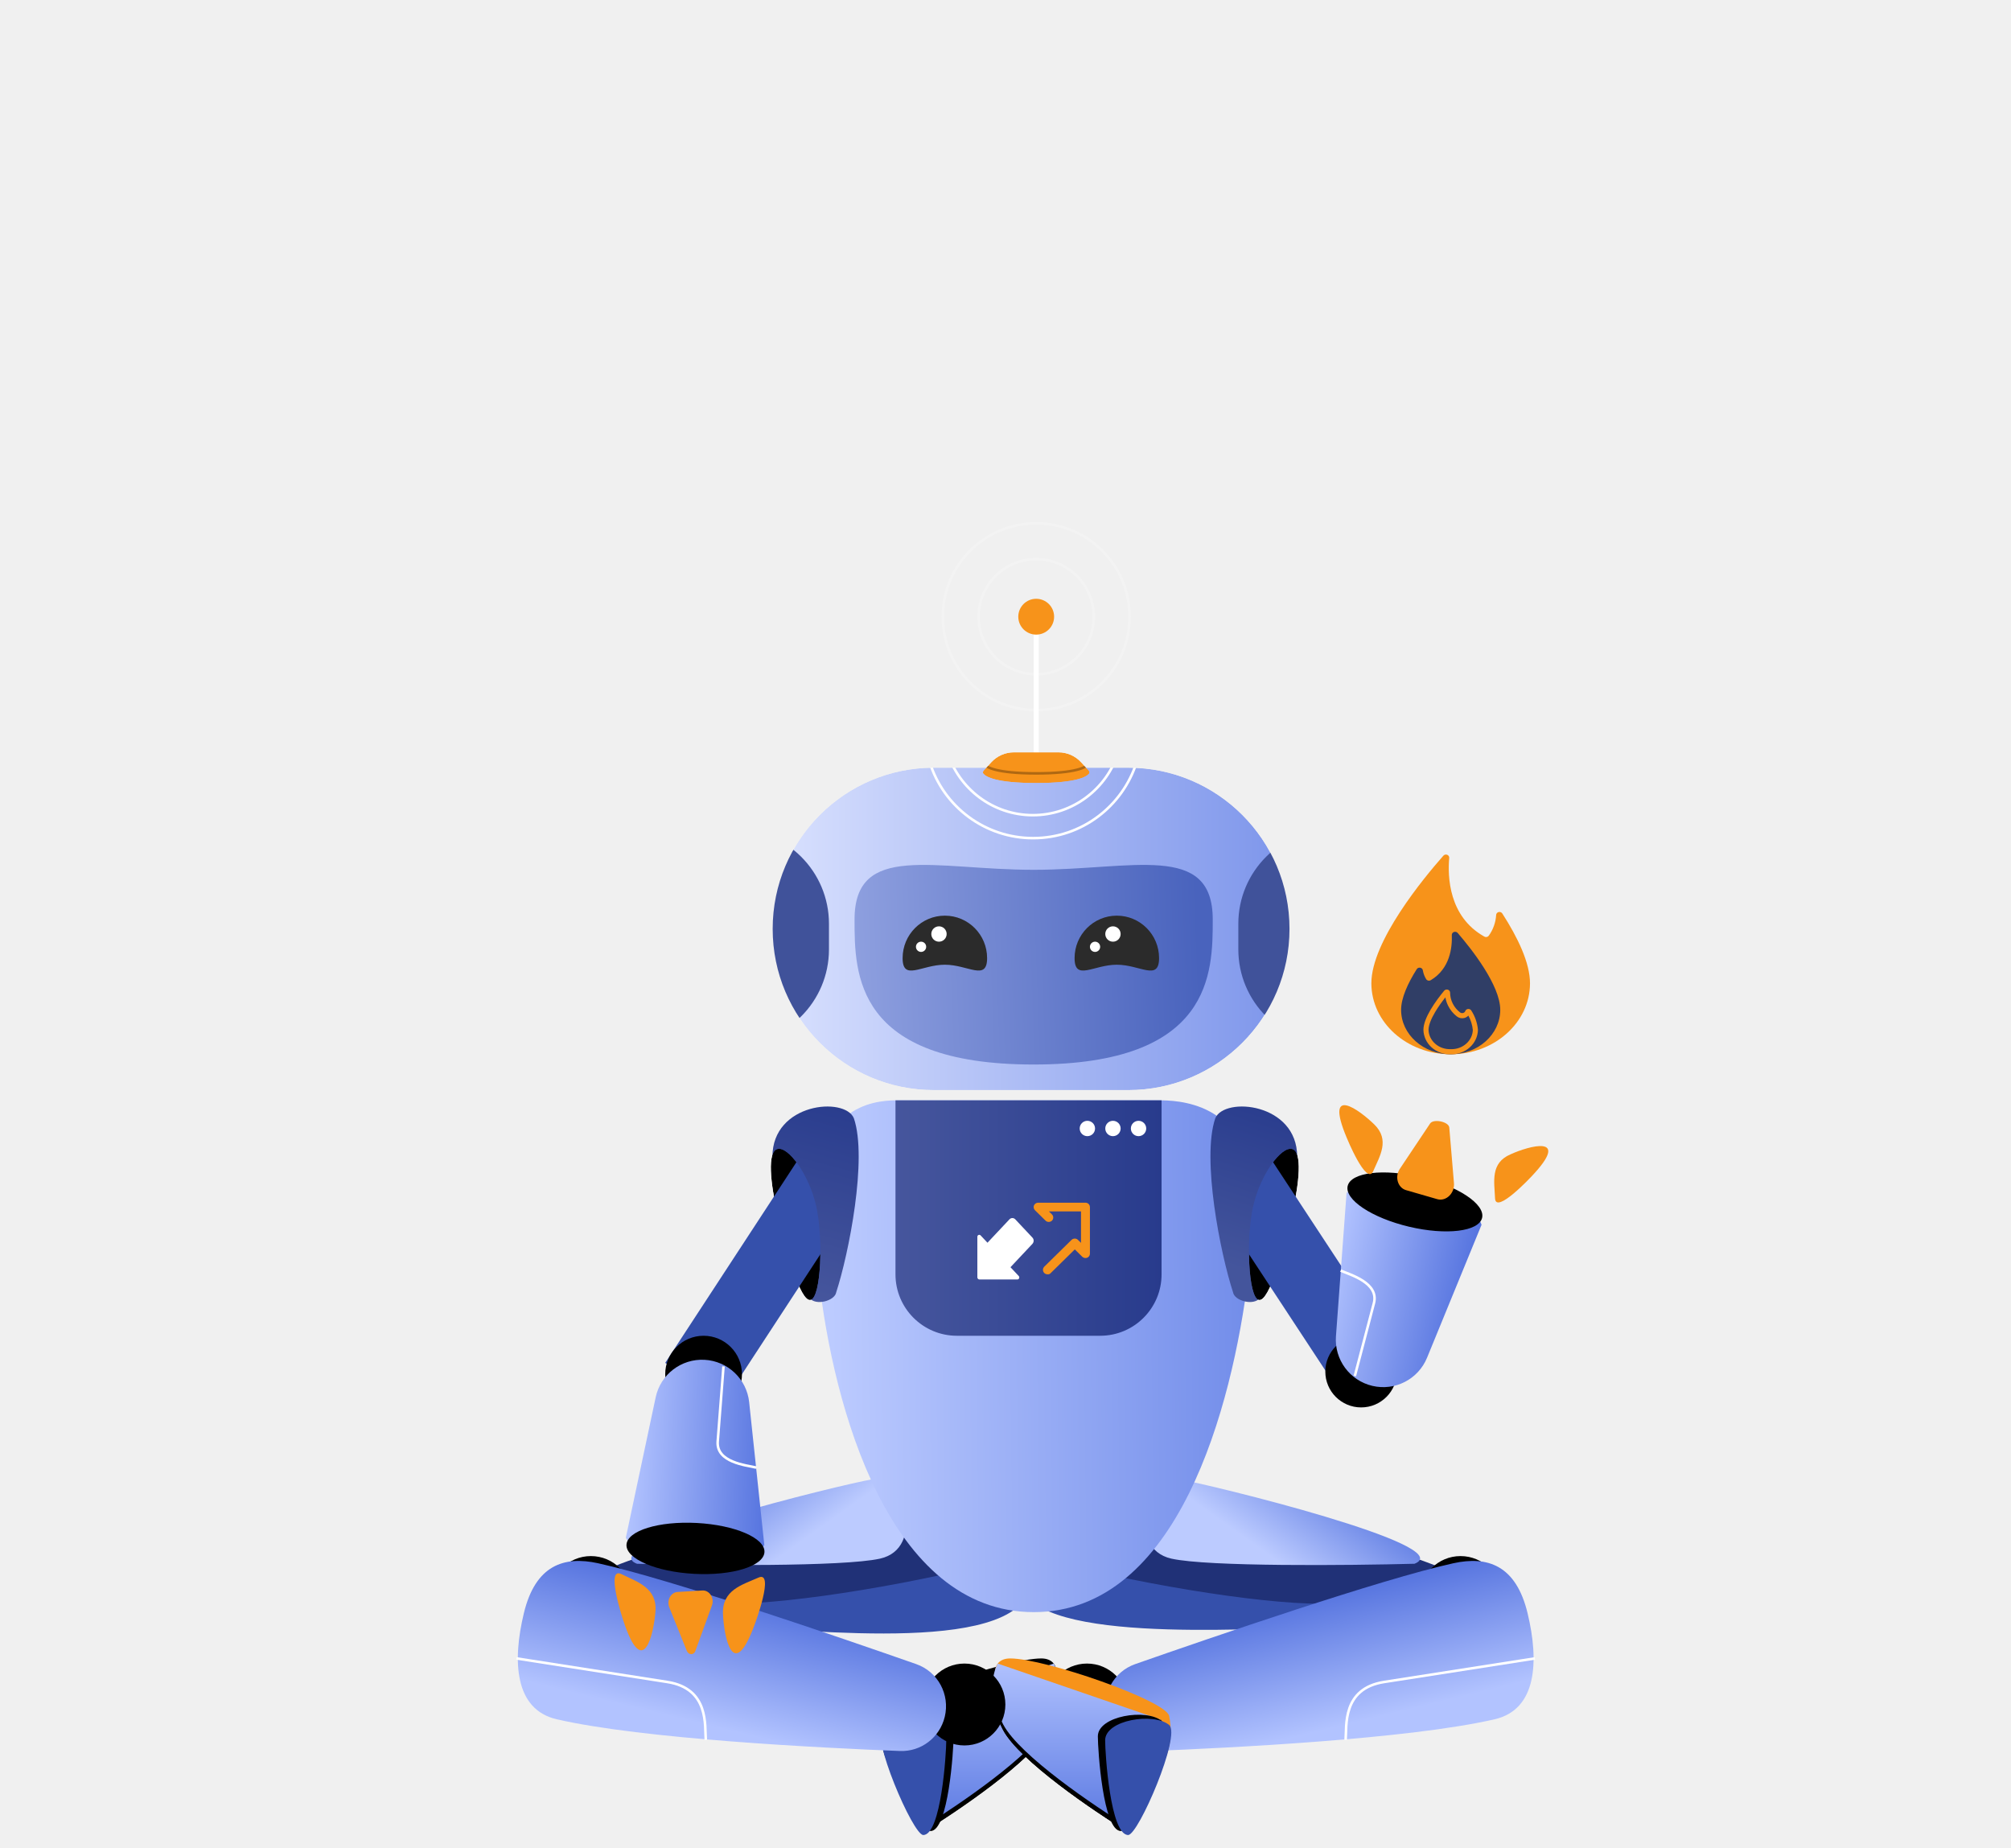
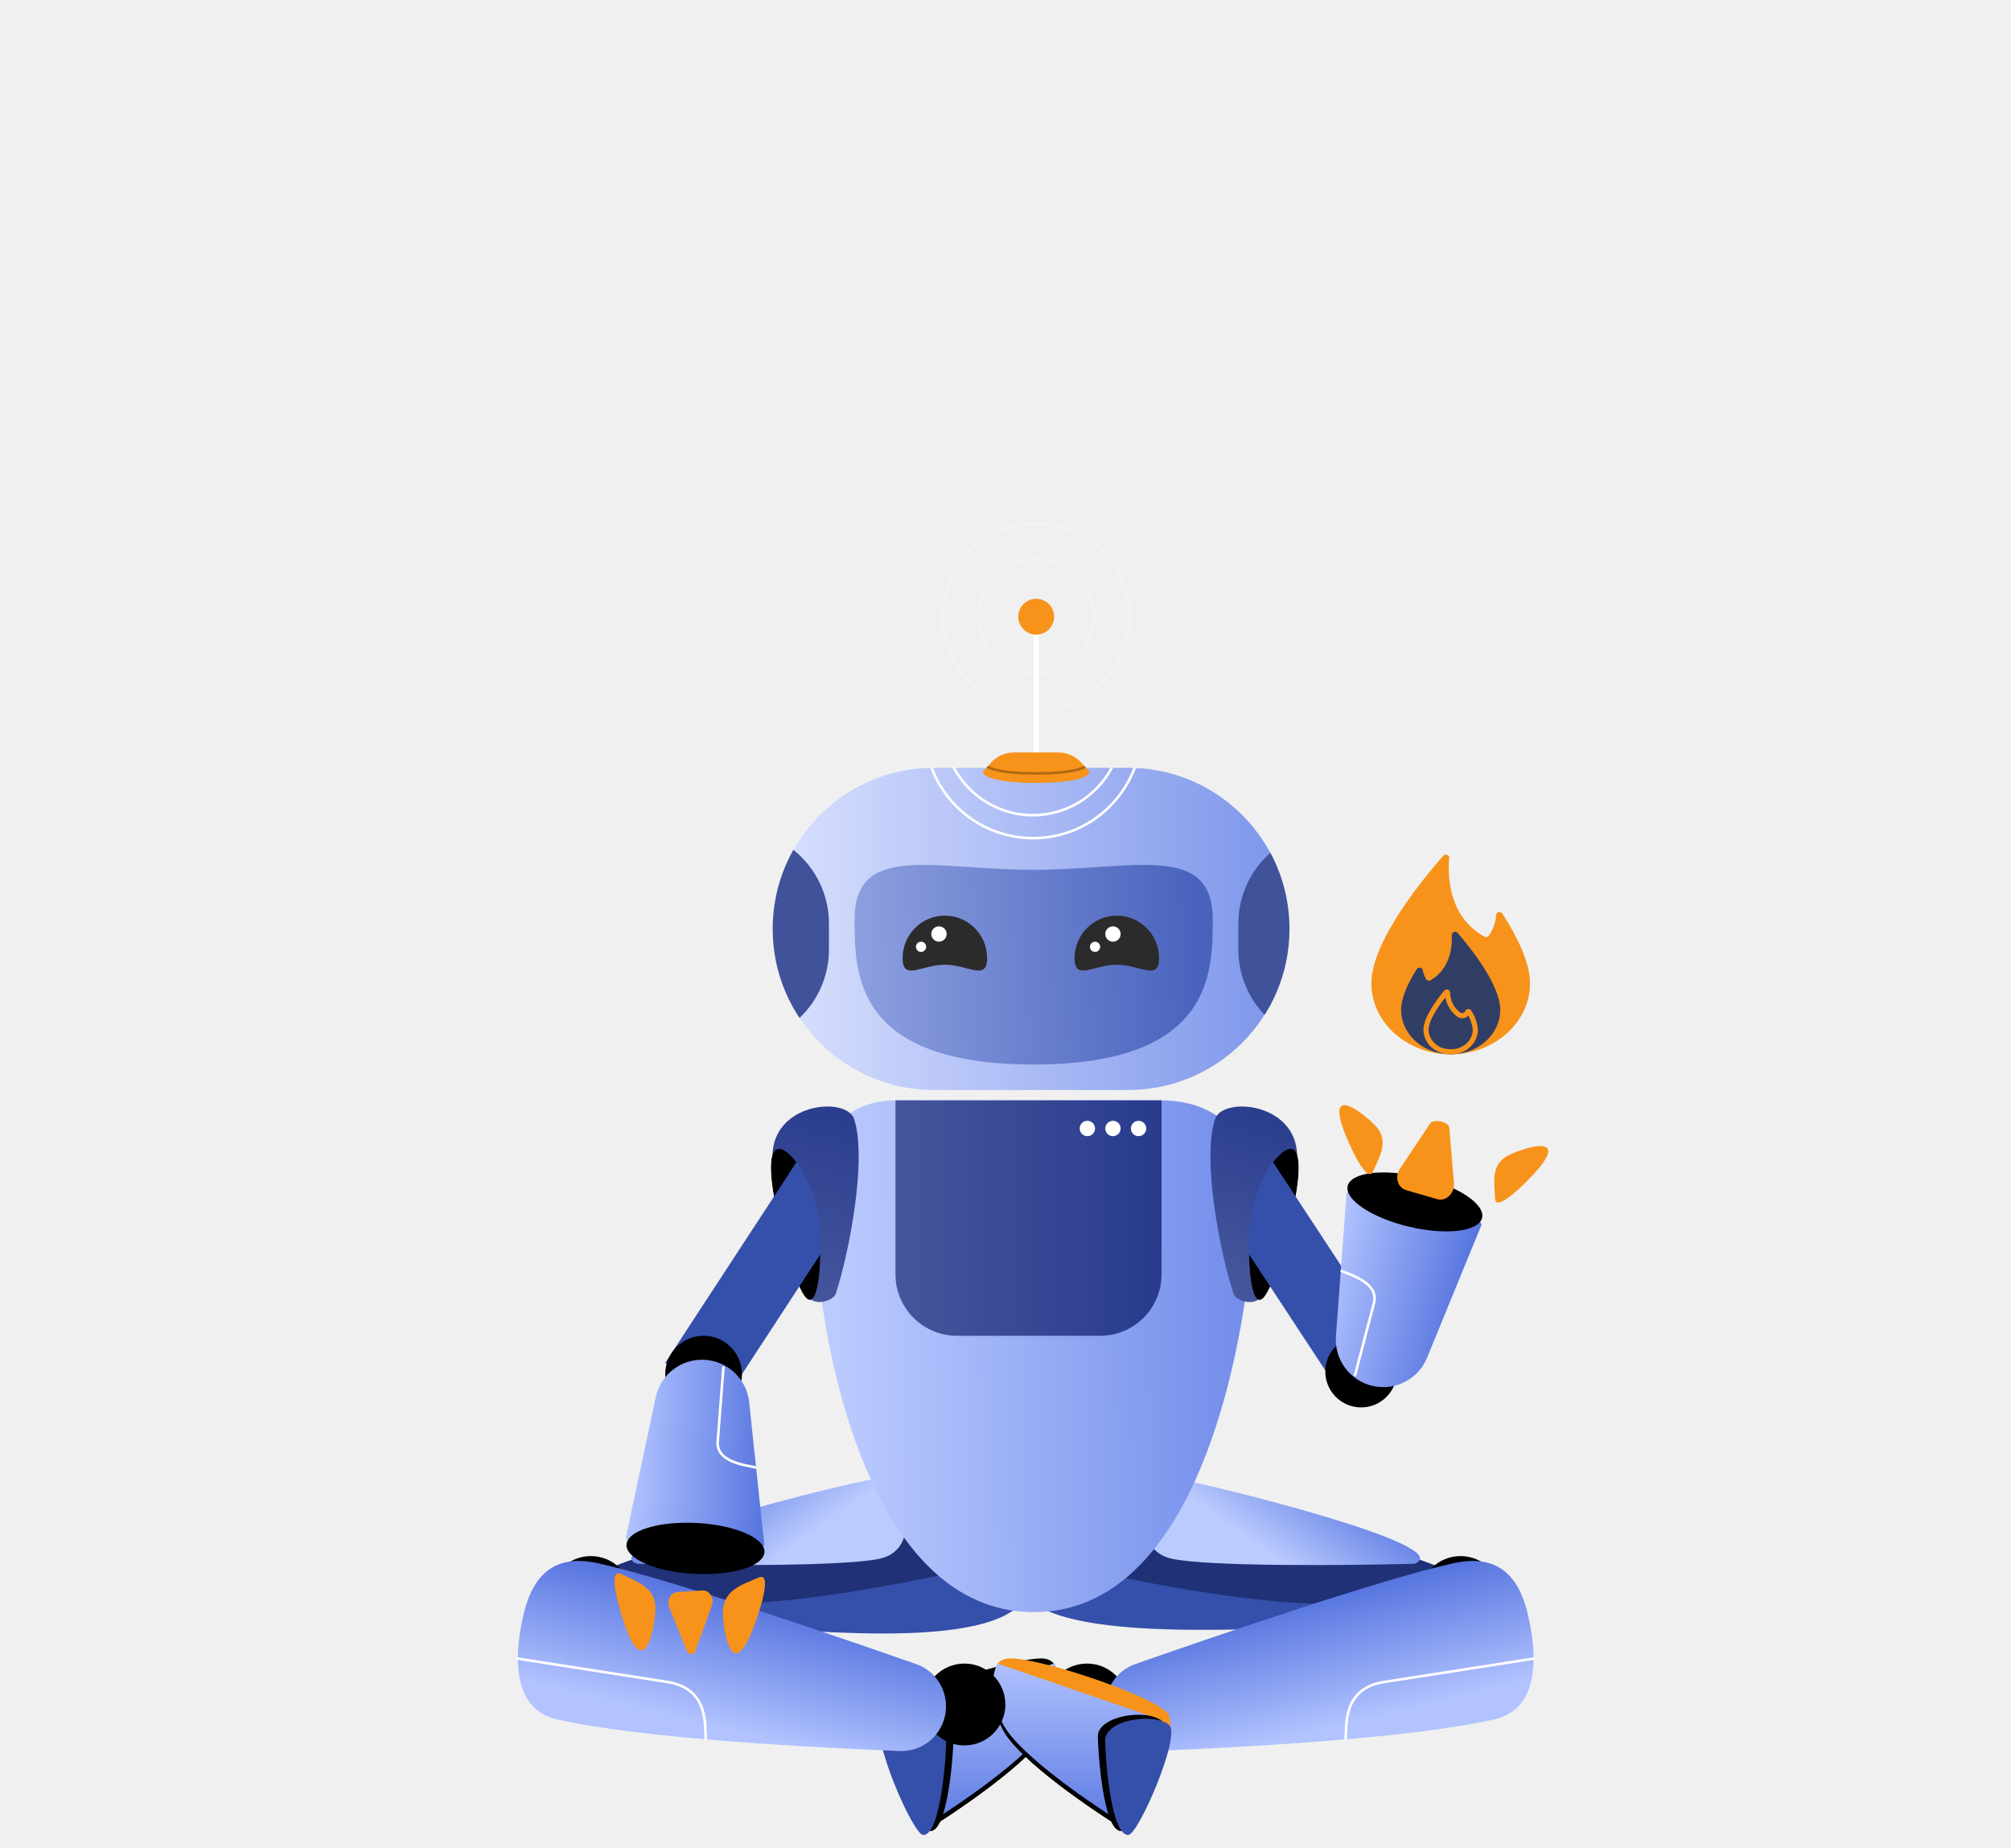
<svg xmlns="http://www.w3.org/2000/svg" width="393" height="361" fill="none">
  <path fill="#f7931a" d="M299 192.119c0 7.665-6.943 13.881-15.5 13.881s-15.5-6.216-15.5-13.881c0-8.184 10.191-20.524 14.047-24.893a.64.64 0 0 1 .329-.225.673.673 0 0 1 .729.239.587.587 0 0 1 .111.369c-.33 3.657-.104 11.481 6.833 15.381a.677.677 0 0 0 .474.096.652.652 0 0 0 .411-.242 7.721 7.721 0 0 0 1.453-4.077.585.585 0 0 1 .154-.364.654.654 0 0 1 .357-.2.685.685 0 0 1 .412.047.631.631 0 0 1 .297.273c2.952 4.583 5.393 9.586 5.393 13.596Z" />
  <path fill="#303E66" d="M273.812 197.323c0 4.795 4.341 8.677 9.688 8.677s9.687-3.882 9.687-8.677c0-4.796-5.612-11.889-8.292-14.997a.642.642 0 0 0-.33-.232.69.69 0 0 0-.412.003.644.644 0 0 0-.326.238.58.58 0 0 0-.107.375c.096 2.437-.356 6.563-4.101 8.805a.667.667 0 0 1-.5.086.628.628 0 0 1-.411-.281 4.718 4.718 0 0 1-.646-1.706.596.596 0 0 0-.172-.354.679.679 0 0 0-.77-.122.626.626 0 0 0-.285.281c-1.699 2.7-3.023 5.57-3.023 7.904Z" />
  <path fill="#f7931a" fill-rule="evenodd" d="M282.208 193.605c-1.582 1.914-4.036 5.265-4.036 7.624.014.644.164 1.279.44 1.869.276.59.673 1.122 1.169 1.565a5.204 5.204 0 0 0 1.717 1.02c.639.23 1.319.337 2.002.317a5.443 5.443 0 0 0 2.002-.317 5.204 5.204 0 0 0 1.717-1.02 4.863 4.863 0 0 0 1.169-1.565c.276-.59.426-1.225.44-1.869a8.24 8.24 0 0 0-1.292-3.76.627.627 0 0 0-.262-.253.678.678 0 0 0-.714.059.607.607 0 0 0-.212.291.604.604 0 0 1-.173.241.682.682 0 0 1-.854.009 5.118 5.118 0 0 1-1.425-1.741 4.835 4.835 0 0 1-.512-2.147.593.593 0 0 0-.137-.35.646.646 0 0 0-.328-.21.685.685 0 0 0-.396.011.65.65 0 0 0-.315.226Zm.257 1.274c-.663.84-1.397 1.848-2.008 2.88-.793 1.343-1.281 2.567-1.285 3.459.012.5.129.995.345 1.456.218.465.533.889.931 1.244a4.2 4.2 0 0 0 1.389.824 4.428 4.428 0 0 0 1.633.258h.06a4.428 4.428 0 0 0 1.633-.258 4.2 4.2 0 0 0 1.389-.824 3.87 3.87 0 0 0 .931-1.244c.21-.449.326-.929.344-1.415a7.204 7.204 0 0 0-.873-2.816 1.657 1.657 0 0 1-.814.473 1.677 1.677 0 0 1-1.442-.318 6.135 6.135 0 0 1-1.697-2.077 5.865 5.865 0 0 1-.536-1.642Z" clip-rule="evenodd" />
  <mask id="b" width="101" height="63" x="151" y="150" maskUnits="userSpaceOnUse" style="mask-type:alpha">
    <rect width="101" height="63" x="151" y="150" fill="url(#a)" rx="31.5" />
  </mask>
  <g mask="url(#b)">
    <rect width="101" height="63" x="151" y="150" fill="url(#c)" rx="31.5" />
    <rect width="37" height="42" x="242" y="162" fill="url(#d)" rx="18.5" />
    <rect width="37" height="42" x="125" y="162" fill="url(#e)" rx="18.5" />
    <path stroke="#fff" stroke-miterlimit="10" stroke-width=".5" d="M222.143 148.87c-2.731 8.664-10.739 14.897-20.237 14.897a21.156 21.156 0 0 1-20.237-14.897" />
    <path stroke="#fff" stroke-miterlimit="10" stroke-width=".5" d="M218.543 147c-2.235 7.106-8.877 12.28-16.699 12.28-7.822 0-14.464-5.174-16.698-12.28" />
  </g>
  <path fill="url(#f)" d="M237 179.653c0 10.366 0 28.347-35 28.347s-35-17.753-35-28.347c0-15.149 15.651-9.698 35-9.698s35-5.451 35 9.698Z" />
  <path fill="#2B2B2B" d="M184.649 188.5c4.56 0 8.256 3.283 8.256-1.295 0-4.579-3.696-8.291-8.256-8.291-4.56 0-8.256 3.712-8.256 8.291 0 4.578 3.696 1.295 8.256 1.295ZM218.256 188.5c4.56 0 8.256 3.283 8.256-1.295 0-4.579-3.696-8.291-8.256-8.291-4.56 0-8.256 3.712-8.256 8.291 0 4.578 3.696 1.295 8.256 1.295Z" />
  <path fill="#fff" d="M217.5 184a1.5 1.5 0 1 0-.001-3.001A1.5 1.5 0 0 0 217.5 184ZM183.5 184a1.5 1.5 0 1 0-.001-3.001A1.5 1.5 0 0 0 183.5 184ZM214 186a1 1 0 1 0 0-2 1 1 0 0 0 0 2ZM180 186a1 1 0 1 0 0-2 1 1 0 0 0 0 2Z" />
  <path fill="#000" d="M203.494 324.049c2.091 0 2.934 1.31 2.934 2.5l-32.038 19.5c-1.294-1.87-2.962-6-1.962-10.777.627-2.996 24.249-11.223 31.066-11.223Z" />
  <mask id="h" width="35" height="34" x="173" y="325" maskUnits="userSpaceOnUse" style="mask-type:alpha">
    <path fill="url(#g)" d="M204.928 338.049c-3.2 6-17.667 15.834-24.5 20l-6.5-22 32-11c1 1.834 2.2 7-1 13Z" />
  </mask>
  <g mask="url(#h)">
    <path fill="#000" d="M204.928 338.049c-3.2 6-17.667 15.834-24.5 20l-6.5-22 32-11c1 1.834 2.2 7-1 13Z" />
    <path fill="url(#i)" d="M204.826 337c-3.2 6-17.667 15.833-24.5 20l-6.5-22 32-11c1 1.833 2.2 7-1 13Z" />
  </g>
  <path fill="#000" d="M173.855 336.272c-2.4 2 6 21.5 8 21.5 3.5 0 4.5-15.951 4.5-18.5 0-4-9.5-5.5-12.5-3Z" />
  <path fill="#3550AB" d="M172.427 337.049c-2.4 2 6.001 21.5 8 21.5 3.5 0 4.5-15.95 4.5-18.5 0-4-9.5-5.5-12.5-3Z" />
  <mask id="j" width="90" height="27" x="198" y="292" maskUnits="userSpaceOnUse" style="mask-type:alpha">
    <path fill="#3550AB" d="M199.428 308.549c0 12.951 44.833 9.5 57 9.5 6.5.834 19.15-.158 30-6 6.5-3.5-16-11-51-17.5-44-8.171-36 14-36 14Z" />
  </mask>
  <g mask="url(#j)">
    <path fill="#3550AB" d="M199.428 308.549c0 16.451 44.833 9.5 57 9.5 6.5.834 19.15-.158 30-6 6.5-3.5-16-11-51-17.5-44-8.171-36 14-36 14Z" />
    <path fill="#203177" d="M200.996 303.858c20 5.5 44.834 9.5 57 9.5 6.5.833 19.151-.158 30-6 6.5-3.5-16-11-51-17.5-44-8.172-36 14-36 14Z" />
  </g>
  <path fill="url(#k)" d="M228.927 304.549c7.2 1.6 34.667 1.334 47.5 1 9-3.5-40-15.5-46-16.5s-10.5 13.5-1.5 15.5Z" />
  <circle cx="212.427" cy="333.049" r="8" fill="#000" />
  <circle cx="285.428" cy="312.049" r="8" fill="#000" />
  <path fill="url(#l)" d="M292.102 335.935c8.263-1.907 8.686-11.358 6.419-20.744-2.267-9.386-7.847-11.209-14.512-9.739-14.195 3.13-47.316 14.508-62.162 19.705-4.242 1.485-6.63 5.936-5.575 10.305.975 4.034 4.619 6.834 8.766 6.673 15.069-.587 50.26-2.322 67.064-6.2Z" />
  <path stroke="#fff" stroke-width=".5" d="m299.96 324.049-29.474 4.603c-8.25 1.288-7.283 8.652-7.516 11.295" />
  <path fill="#f7931a" d="M197.408 324.049c-2.092 0-2.934 1.31-2.934 2.5l32.037 19.5c1.295-1.87 2.963-6 1.963-10.777-.627-2.996-24.25-11.223-31.066-11.223Z" />
  <mask id="n" width="34" height="34" x="193" y="325" maskUnits="userSpaceOnUse" style="mask-type:alpha">
    <path fill="url(#m)" d="M195.974 338.049c3.2 6 17.667 15.834 24.5 20l6.5-22-32-11c-1 1.834-2.2 7 1 13Z" />
  </mask>
  <g mask="url(#n)">
    <path fill="#000" d="M195.974 338.049c3.2 6 17.667 15.834 24.5 20l6.5-22-32-11c-1 1.834-2.2 7 1 13Z" />
    <path fill="url(#o)" d="M196.076 337c3.2 6 17.667 15.833 24.5 20l6.5-22-32-11c-1 1.833-2.2 7 1 13Z" />
  </g>
  <path fill="#000" d="M227.047 336.272c2.4 2-6 21.5-8 21.5-3.5 0-4.5-15.951-4.5-18.5 0-4 9.5-5.5 12.5-3Z" />
  <path fill="#3550AB" d="M228.474 337.049c2.4 2-6 21.5-8 21.5-3.5 0-4.5-15.95-4.5-18.5 0-4 9.5-5.5 12.5-3Z" />
  <mask id="p" width="90" height="28" x="113" y="292" maskUnits="userSpaceOnUse" style="mask-type:alpha">
    <path fill="#3550AB" d="M201.474 308.549c0 15.451-44.833 9.5-57 9.5-6.5.834-19.15-.158-30-6-6.5-3.5 16-11 51-17.5 44-8.171 36 14 36 14Z" />
  </mask>
  <g mask="url(#p)">
    <path fill="#3550AB" d="M201.474 308.549c0 19.451-44.833 9.5-57 9.5-6.5.834-19.15-.158-30-6-6.5-3.5 16-11 51-17.5 44-8.171 36 14 36 14Z" />
    <path fill="#203177" d="M199.905 303.858c-20 5.5-44.833 9.5-57 9.5-6.5.833-19.15-.158-30-6-6.5-3.5 16-11 51-17.5 44-8.172 36 14 36 14Z" />
  </g>
  <path fill="url(#q)" d="M171.974 304.549c-7.2 1.6-34.666 1.334-47.5 1-9-3.5 40-15.5 46-16.5s10.5 13.5 1.5 15.5Z" />
  <circle cx="8" cy="8" r="8" fill="#000" transform="matrix(-1 0 0 1 196.474 325.049)" />
  <circle cx="8" cy="8" r="8" fill="#000" transform="matrix(-1 0 0 1 123.474 304.049)" />
  <path fill="url(#r)" d="M108.799 335.935c-8.262-1.907-8.686-11.358-6.419-20.744 2.267-9.386 7.847-11.209 14.513-9.739 14.195 3.13 47.315 14.508 62.162 19.705 4.241 1.485 6.63 5.936 5.574 10.305-.974 4.034-4.619 6.834-8.766 6.673-15.069-.587-50.26-2.322-67.064-6.2Z" />
  <path stroke="#fff" stroke-width=".5" d="m100.941 324.049 29.475 4.603c8.25 1.288 7.282 8.652 7.515 11.295" />
  <path fill="url(#s)" d="M243.954 249.398C240.781 274.925 230.224 315 202.031 315c-28.194 0-39.209-39.916-42.048-65.602V232.5c0-17.5 12.593-17.5 15.517-17.5h51c2.923 0 17.665 0 17.665 17.5l-.211 16.898Z" />
  <path fill="url(#t)" d="M175 215h52v34c0 6.627-5.373 12-12 12h-28c-6.627 0-12-5.373-12-12v-34Z" />
  <path fill="#fff" d="M222.5 222a1.5 1.5 0 1 0-.001-3.001A1.5 1.5 0 0 0 222.5 222ZM217.5 222a1.5 1.5 0 1 0-.001-3.001A1.5 1.5 0 0 0 217.5 222ZM212.5 222a1.5 1.5 0 1 0-.001-3.001A1.5 1.5 0 0 0 212.5 222Z" />
-   <path fill="#f7931a" d="m205.318 248.771 4.725-4.645 1.469 1.445a.903.903 0 0 0 .949.183.84.84 0 0 0 .539-.805v-9.089a.866.866 0 0 0-.874-.86h-9.244a.891.891 0 0 0-.819.53.862.862 0 0 0 .186.933l2.084 2.048c.334.33.892.33 1.246 0a.872.872 0 0 0 0-1.225l-.595-.585h6.268v6.145l-.596-.585c-.334-.33-.892-.33-1.246 0l-5.338 5.248a.873.873 0 0 0 0 1.226.887.887 0 0 0 .614.256.688.688 0 0 0 .632-.22Z" />
-   <path fill="#fff" d="m201.765 241.821-1.677-1.785-1.676-1.786a.802.802 0 0 0-.571-.25.802.802 0 0 0-.57.25l-2.146 2.286-2.146 2.285-.671-.714-.671-.714a.35.35 0 0 0-.402-.089.37.37 0 0 0-.235.357v7.928c0 .107.05.215.117.286a.387.387 0 0 0 .269.125h7.445c.167 0 .285-.107.335-.25a.41.41 0 0 0-.084-.429l-.805-.857-.804-.857 2.146-2.286 2.146-2.285a.913.913 0 0 0 .235-.607.88.88 0 0 0-.235-.608Z" />
  <path fill="#3550AB" d="m248.288 226.327-.681.448c-5.999 3.944-7.665 12.005-3.721 18.004l19.137 29.108 11.544-7.59-26.279-39.97Z" />
  <path fill="url(#u)" d="M237.5 218.5c1.778-4.28 16-3 16 7.5l-4.784 19c.047 1.204.147 3.327-.716 4.5l-1.771 4.107c-1.201 1.6-4.998.58-5.262-1.107-2.467-7.5-6.17-26.126-3.467-34Z" />
  <mask id="v" width="10" height="31" x="244" y="224" maskUnits="userSpaceOnUse" style="mask-type:alpha">
    <path fill="#000" d="M252.478 237.334c-1.44 6.186-4.392 17.152-6.478 16.666-2.086-.486-2.517-12.239-1.076-18.425 1.44-6.186 5.468-11.561 7.554-11.075 2.086.486 1.441 6.649 0 12.834Z" />
  </mask>
  <g mask="url(#v)">
    <path fill="#000" d="M252.478 237.334c-1.44 6.186-4.392 17.152-6.478 16.666-2.086-.486-2.517-12.239-1.076-18.425 1.44-6.186 5.468-11.561 7.554-11.075 2.086.486 1.441 6.649 0 12.834Z" />
    <path fill="#3550AB" d="m248.288 226.327-.681.448c-5.999 3.944-7.665 12.005-3.721 18.004l19.137 29.108 11.544-7.59-26.279-39.97Z" />
  </g>
  <circle cx="266" cy="268" r="7" fill="#000" />
  <path fill="url(#w)" d="M289.53 239.316s-1.977-6.385-11.87-8.716c-9.892-2.331-14.511 2.499-14.511 2.499l-2.07 27.993a9.26 9.26 0 0 0 17.804 4.195l10.647-25.971Z" />
  <ellipse cx="276.504" cy="234.848" fill="#000" rx="13.5" ry="4.976" transform="rotate(13.35 276.504 234.848)" />
  <path stroke="#fff" stroke-width=".5" d="m264.766 268.86 3.728-14.218c1.044-3.98-4.605-5.553-6.493-6.373" />
  <path fill="#3550AB" d="m156.138 226.327.636.421c5.99 3.959 7.66 12.04 3.73 18.049l-19.022 29.09-11.482-7.59 26.138-39.97Z" />
  <path fill="url(#x)" d="M166.868 218.5c-1.769-4.28-15.914-3-15.914 7.5l4.758 19c-.047 1.204-.146 3.327.712 4.5l1.761 4.107c1.195 1.6 4.972.58 5.235-1.107 2.453-7.5 6.136-26.126 3.448-34Z" />
  <mask id="y" width="11" height="31" x="150" y="224" maskUnits="userSpaceOnUse" style="mask-type:alpha">
    <path fill="#000" d="M151.97 237.334c1.433 6.186 4.368 17.152 6.443 16.666 2.075-.486 2.504-12.239 1.071-18.425s-5.439-11.561-7.514-11.075c-2.075.486-1.433 6.649 0 12.834Z" />
  </mask>
  <g mask="url(#y)">
    <path fill="#000" d="M151.97 237.334c1.433 6.186 4.368 17.152 6.443 16.666 2.075-.486 2.504-12.239 1.071-18.425s-5.439-11.561-7.514-11.075c-2.075.486-1.433 6.649 0 12.834Z" />
    <path fill="#3550AB" d="m156.137 226.327.637.421c5.99 3.959 7.66 12.04 3.73 18.049l-19.023 29.09-11.481-7.59 26.137-39.97Z" />
  </g>
  <circle cx="7.5" cy="7.5" r="7.5" fill="#000" transform="matrix(-1 0 0 1 145 261)" />
  <path fill="url(#z)" d="M122.299 300.481s3.084 5.929 13.235 6.456c10.15.527 13.832-5.051 13.832-5.051l-2.962-27.912a9.26 9.26 0 0 0-18.268-.949l-5.837 27.456Z" />
  <ellipse cx="135.913" cy="302.55" fill="#000" rx="13.5" ry="4.976" transform="rotate(-176.937 135.913 302.55)" />
  <path stroke="#fff" stroke-width=".5" d="m141.389 266.989-1.13 14.656c-.316 4.102 5.524 4.641 7.528 5.11" />
  <path fill="#f7931a" d="m280.889 234.314-6.094-1.761c-1.649-.467-2.294-2.642-1.202-4.216l5.896-8.824c.671-.964 3.626-.336 3.736.794l.91 10.795c.223 1.969-1.486 3.703-3.246 3.212ZM299.32 229.844s-7.021 7.536-7.15 4.305c-.129-3.231-.979-6.907 3.054-8.612 3.485-1.59 11.987-4.035 4.096 4.307ZM263.169 222.277s3.866 9.501 5.186 6.578c1.265-2.935 3.337-6.106.199-9.161-2.751-2.682-9.831-8.031-5.385 2.583ZM137.264 310.771l-4.853.291c-1.307.078-2.151 1.621-1.634 2.958l3.447 8.562c.363.849 1.424.848 1.683-.038l3.219-8.837c.537-1.462-.493-3.017-1.862-2.936ZM147.521 317.31s3.931-10.496.707-9.06c-3.223 1.437-7.161 2.418-6.938 7.194.19 4.217 1.942 13.689 6.231 1.866ZM121.819 316.669s-3.569-10.607-.42-9.116c3.152 1.553 7.091 2.686 6.685 7.374-.312 4.185-2.37 13.636-6.265 1.742Z" />
  <path stroke="#fff" d="M202.5 149.5v-30" />
  <mask id="A" width="21" height="6" x="192" y="147" maskUnits="userSpaceOnUse" style="mask-type:alpha">
    <path fill="#f7931a" d="M192.167 151.163c-.157-.194-.073-.447.096-.632l1.453-1.585a6.002 6.002 0 0 1 4.423-1.946h8.721c1.682 0 3.287.706 4.423 1.946l1.454 1.585c.169.185.253.438.095.632-.497.615-2.475 1.837-10.332 1.837-7.858 0-9.835-1.222-10.333-1.837Z" />
  </mask>
  <g mask="url(#A)">
    <path fill="#f7931a" d="M192.167 151.163c-.157-.194-.073-.447.096-.632l1.453-1.585a6.002 6.002 0 0 1 4.423-1.946h8.721c1.682 0 3.287.706 4.423 1.946l1.454 1.585c.169.185.253.438.095.632-.497.615-2.475 1.837-10.332 1.837-7.858 0-9.835-1.222-10.333-1.837Z" />
    <path stroke="#000" stroke-opacity=".29" stroke-width=".5" d="m192.447 149.064 1.454-1.586a5.75 5.75 0 0 1 4.238-1.864h8.721a5.75 5.75 0 0 1 4.239 1.864l1.454 1.586a.432.432 0 0 1 .109.193c.01.048.002.081-.024.113-.199.246-.756.687-2.272 1.063-1.511.376-3.948.681-7.866.681-3.918 0-6.355-.305-7.866-.681-1.516-.376-2.073-.817-2.272-1.063-.026-.032-.034-.065-.024-.113a.432.432 0 0 1 .109-.193Z" />
  </g>
  <circle cx="202.5" cy="120.5" r="11.25" stroke="#fff" stroke-opacity=".2" stroke-width=".5" />
  <circle cx="202.5" cy="120.5" r="18.25" stroke="#fff" stroke-opacity=".2" stroke-width=".5" />
  <circle cx="202.5" cy="120.5" r="3.5" fill="#f7931a" />
  <defs>
    <linearGradient id="a" x1="256" x2="146" y1="182" y2="182" gradientUnits="userSpaceOnUse">
      <stop stop-color="#7992EA" />
      <stop offset="1" stop-color="#DEE5FF" />
    </linearGradient>
    <linearGradient id="c" x1="256" x2="146" y1="182" y2="182" gradientUnits="userSpaceOnUse">
      <stop stop-color="#7992EA" />
      <stop offset="1" stop-color="#DEE5FF" />
    </linearGradient>
    <linearGradient id="d" x1="280.465" x2="240.168" y1="183.333" y2="183.333" gradientUnits="userSpaceOnUse">
      <stop stop-color="#40529A" />
    </linearGradient>
    <linearGradient id="e" x1="163.465" x2="123.168" y1="183.333" y2="183.333" gradientUnits="userSpaceOnUse">
      <stop stop-color="#40529A" />
    </linearGradient>
    <linearGradient id="f" x1="234.912" x2="163.457" y1="202.039" y2="204.735" gradientUnits="userSpaceOnUse">
      <stop stop-color="#4963BD" />
      <stop offset="1" stop-color="#92A3E1" />
    </linearGradient>
    <linearGradient id="g" x1="190.466" x2="190.466" y1="325.049" y2="358.049" gradientUnits="userSpaceOnUse">
      <stop stop-color="#B2C3FF" />
      <stop offset="1" stop-color="#5C7AE2" />
    </linearGradient>
    <linearGradient id="i" x1="190.364" x2="190.364" y1="324" y2="357" gradientUnits="userSpaceOnUse">
      <stop stop-color="#B2C3FF" />
      <stop offset="1" stop-color="#5C7AE2" />
    </linearGradient>
    <linearGradient id="k" x1="261.927" x2="250.683" y1="290.049" y2="305.802" gradientUnits="userSpaceOnUse">
      <stop stop-color="#617EE3" />
      <stop offset="1" stop-color="#BCCBFF" />
    </linearGradient>
    <linearGradient id="l" x1="259.416" x2="253.37" y1="337.881" y2="312.852" gradientUnits="userSpaceOnUse">
      <stop stop-color="#B2C3FF" />
      <stop offset="1" stop-color="#5674DF" />
    </linearGradient>
    <linearGradient id="m" x1="210.436" x2="210.436" y1="325.049" y2="358.049" gradientUnits="userSpaceOnUse">
      <stop stop-color="#B2C3FF" />
      <stop offset="1" stop-color="#5C7AE2" />
    </linearGradient>
    <linearGradient id="o" x1="210.538" x2="210.538" y1="324" y2="357" gradientUnits="userSpaceOnUse">
      <stop stop-color="#B2C3FF" />
      <stop offset="1" stop-color="#5C7AE2" />
    </linearGradient>
    <linearGradient id="q" x1="138.974" x2="150.219" y1="290.049" y2="305.802" gradientUnits="userSpaceOnUse">
      <stop stop-color="#617EE3" />
      <stop offset="1" stop-color="#BCCBFF" />
    </linearGradient>
    <linearGradient id="r" x1="141.486" x2="147.532" y1="337.881" y2="312.852" gradientUnits="userSpaceOnUse">
      <stop stop-color="#B2C3FF" />
      <stop offset="1" stop-color="#5674DF" />
    </linearGradient>
    <linearGradient id="s" x1="162.546" x2="246.714" y1="266.356" y2="265.355" gradientUnits="userSpaceOnUse">
      <stop stop-color="#BCCBFF" />
      <stop offset="1" stop-color="#708BE9" />
    </linearGradient>
    <linearGradient id="t" x1="175" x2="230.5" y1="235.346" y2="235.346" gradientUnits="userSpaceOnUse">
      <stop stop-color="#46569D" />
      <stop offset="1" stop-color="#26398B" />
    </linearGradient>
    <linearGradient id="u" x1="248.5" x2="239" y1="217" y2="247" gradientUnits="userSpaceOnUse">
      <stop stop-color="#2A3D8E" />
      <stop offset="1" stop-color="#44559C" />
    </linearGradient>
    <linearGradient id="w" x1="286.006" x2="259.625" y1="254.27" y2="248.053" gradientUnits="userSpaceOnUse">
      <stop stop-color="#5674DF" />
      <stop offset="1" stop-color="#B2C3FF" />
    </linearGradient>
    <linearGradient id="x" x1="163.093" x2="153.413" y1="216.231" y2="252.747" gradientUnits="userSpaceOnUse">
      <stop stop-color="#2A3D8E" />
      <stop offset="1" stop-color="#46569D" />
    </linearGradient>
    <linearGradient id="z" x1="123.095" x2="150.163" y1="285.138" y2="286.543" gradientUnits="userSpaceOnUse">
      <stop stop-color="#B2C3FF" />
      <stop offset="1" stop-color="#5674DF" />
    </linearGradient>
  </defs>
</svg>
